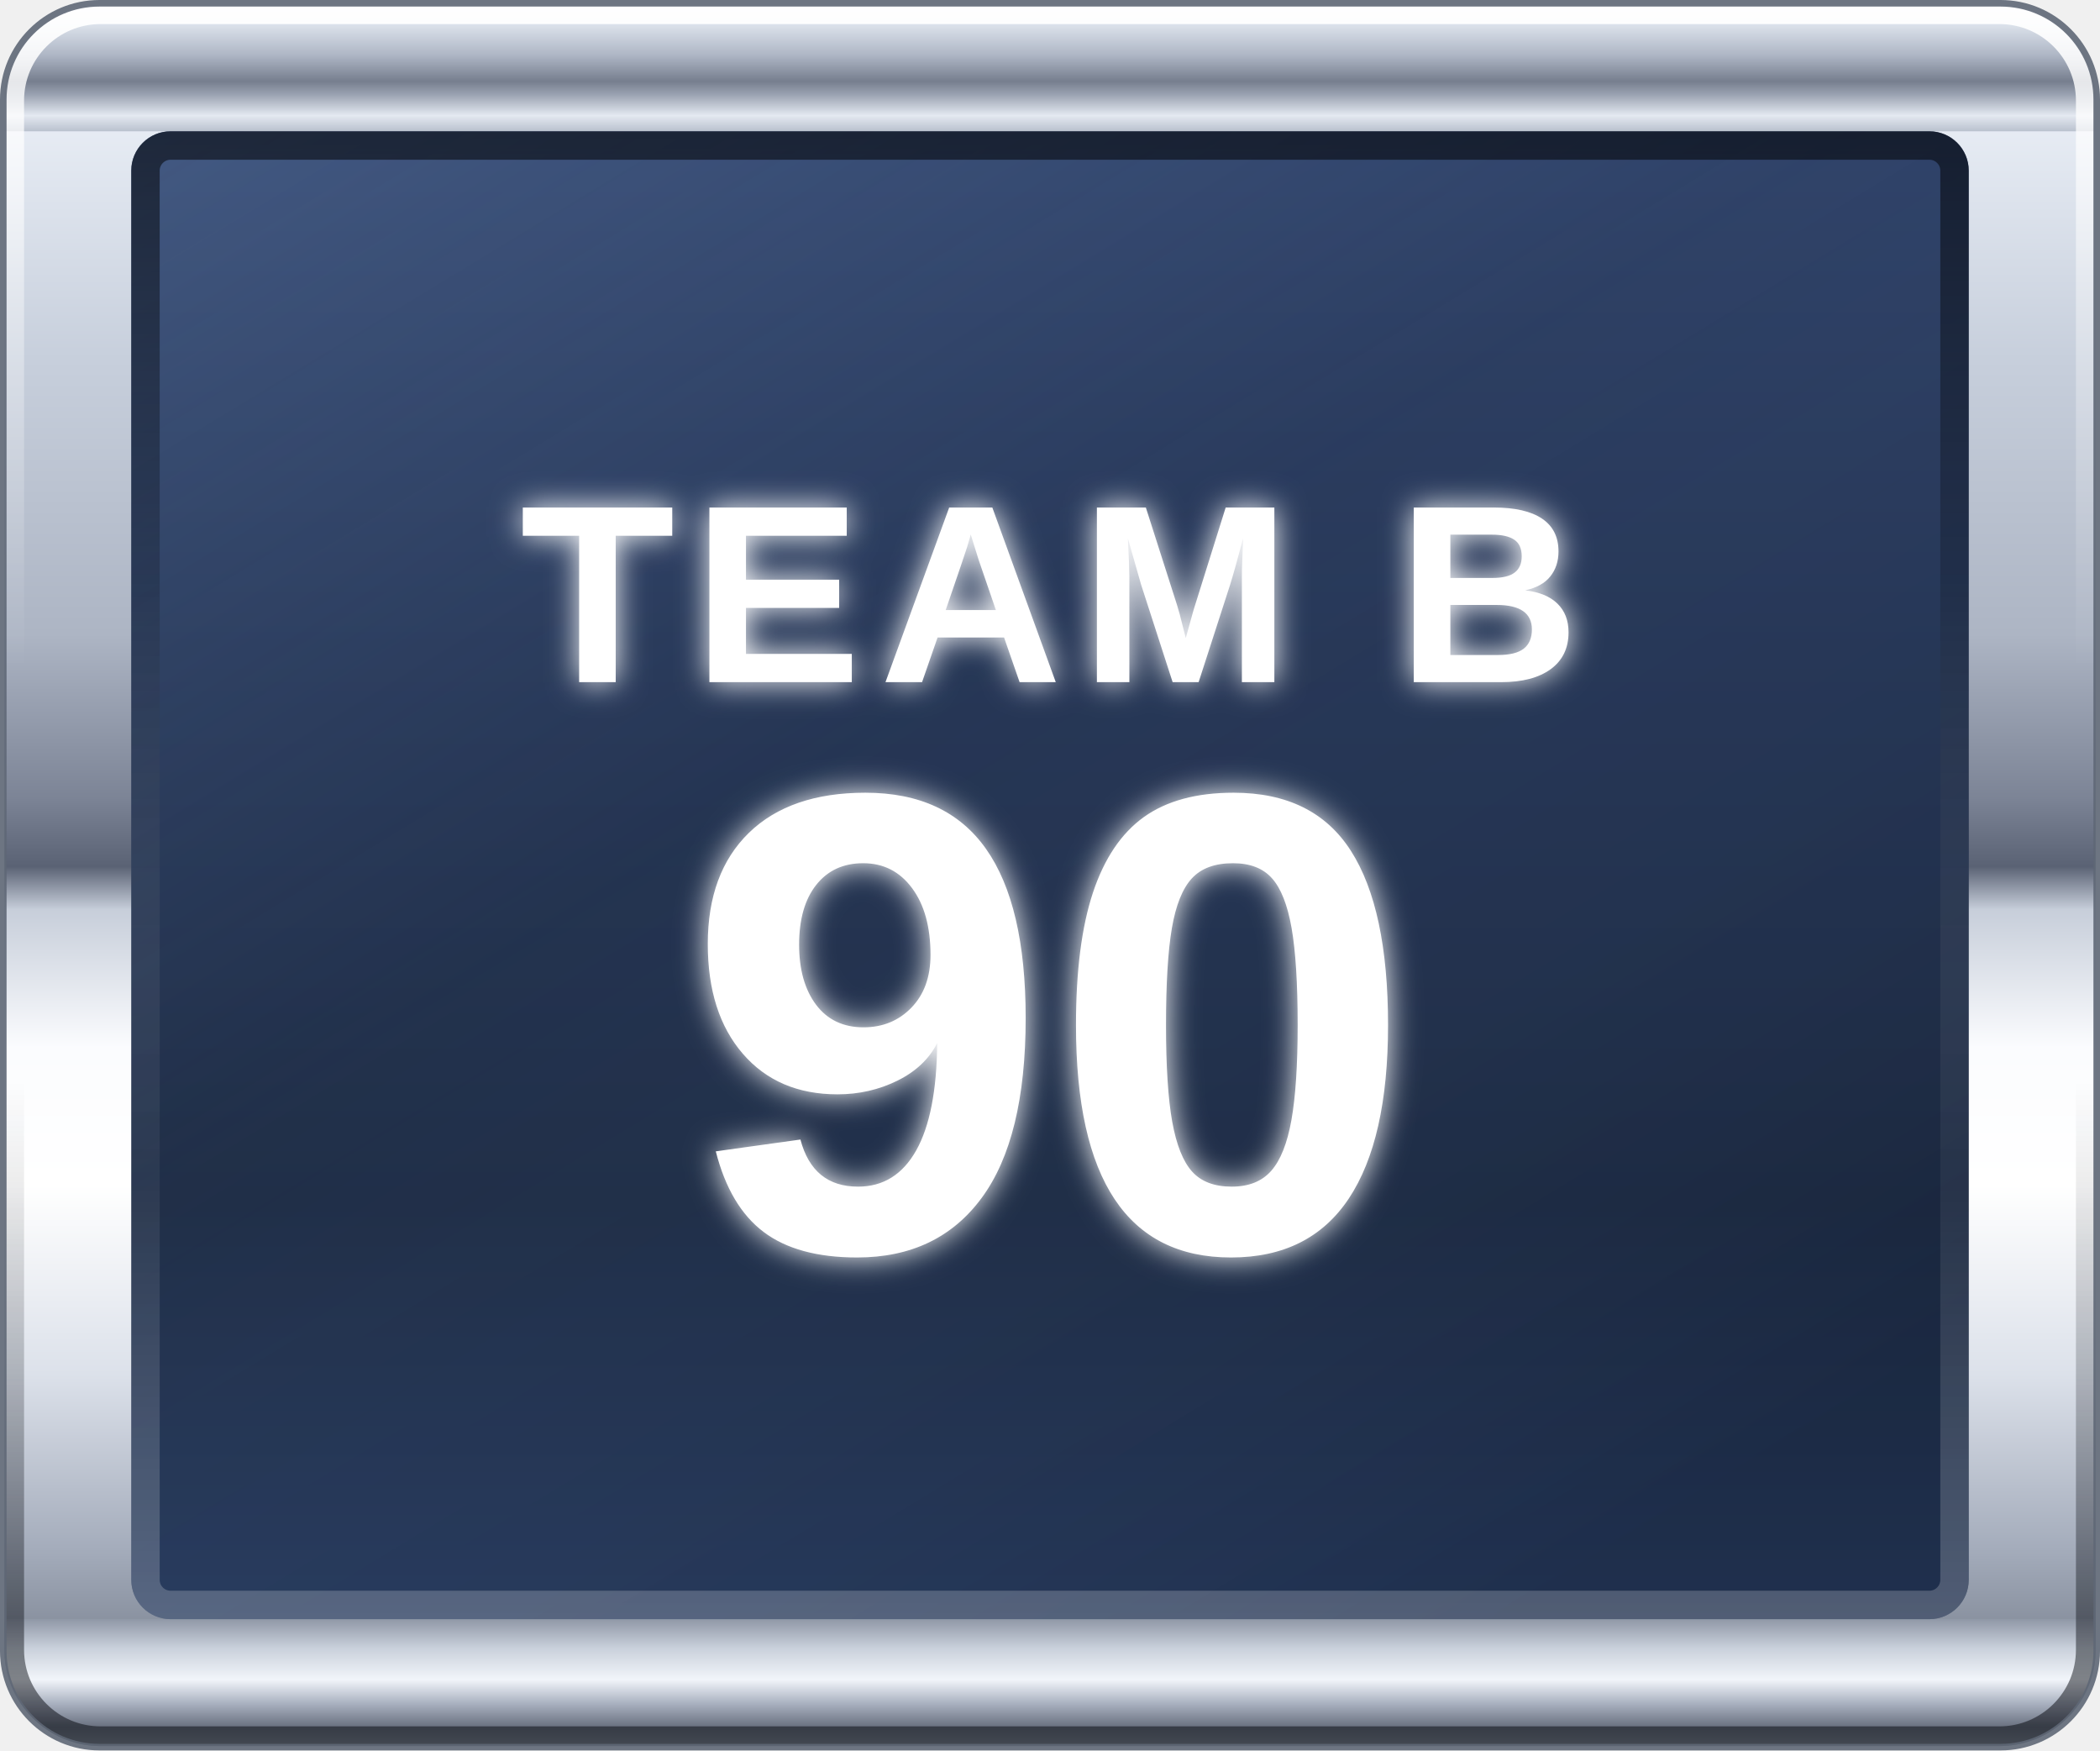
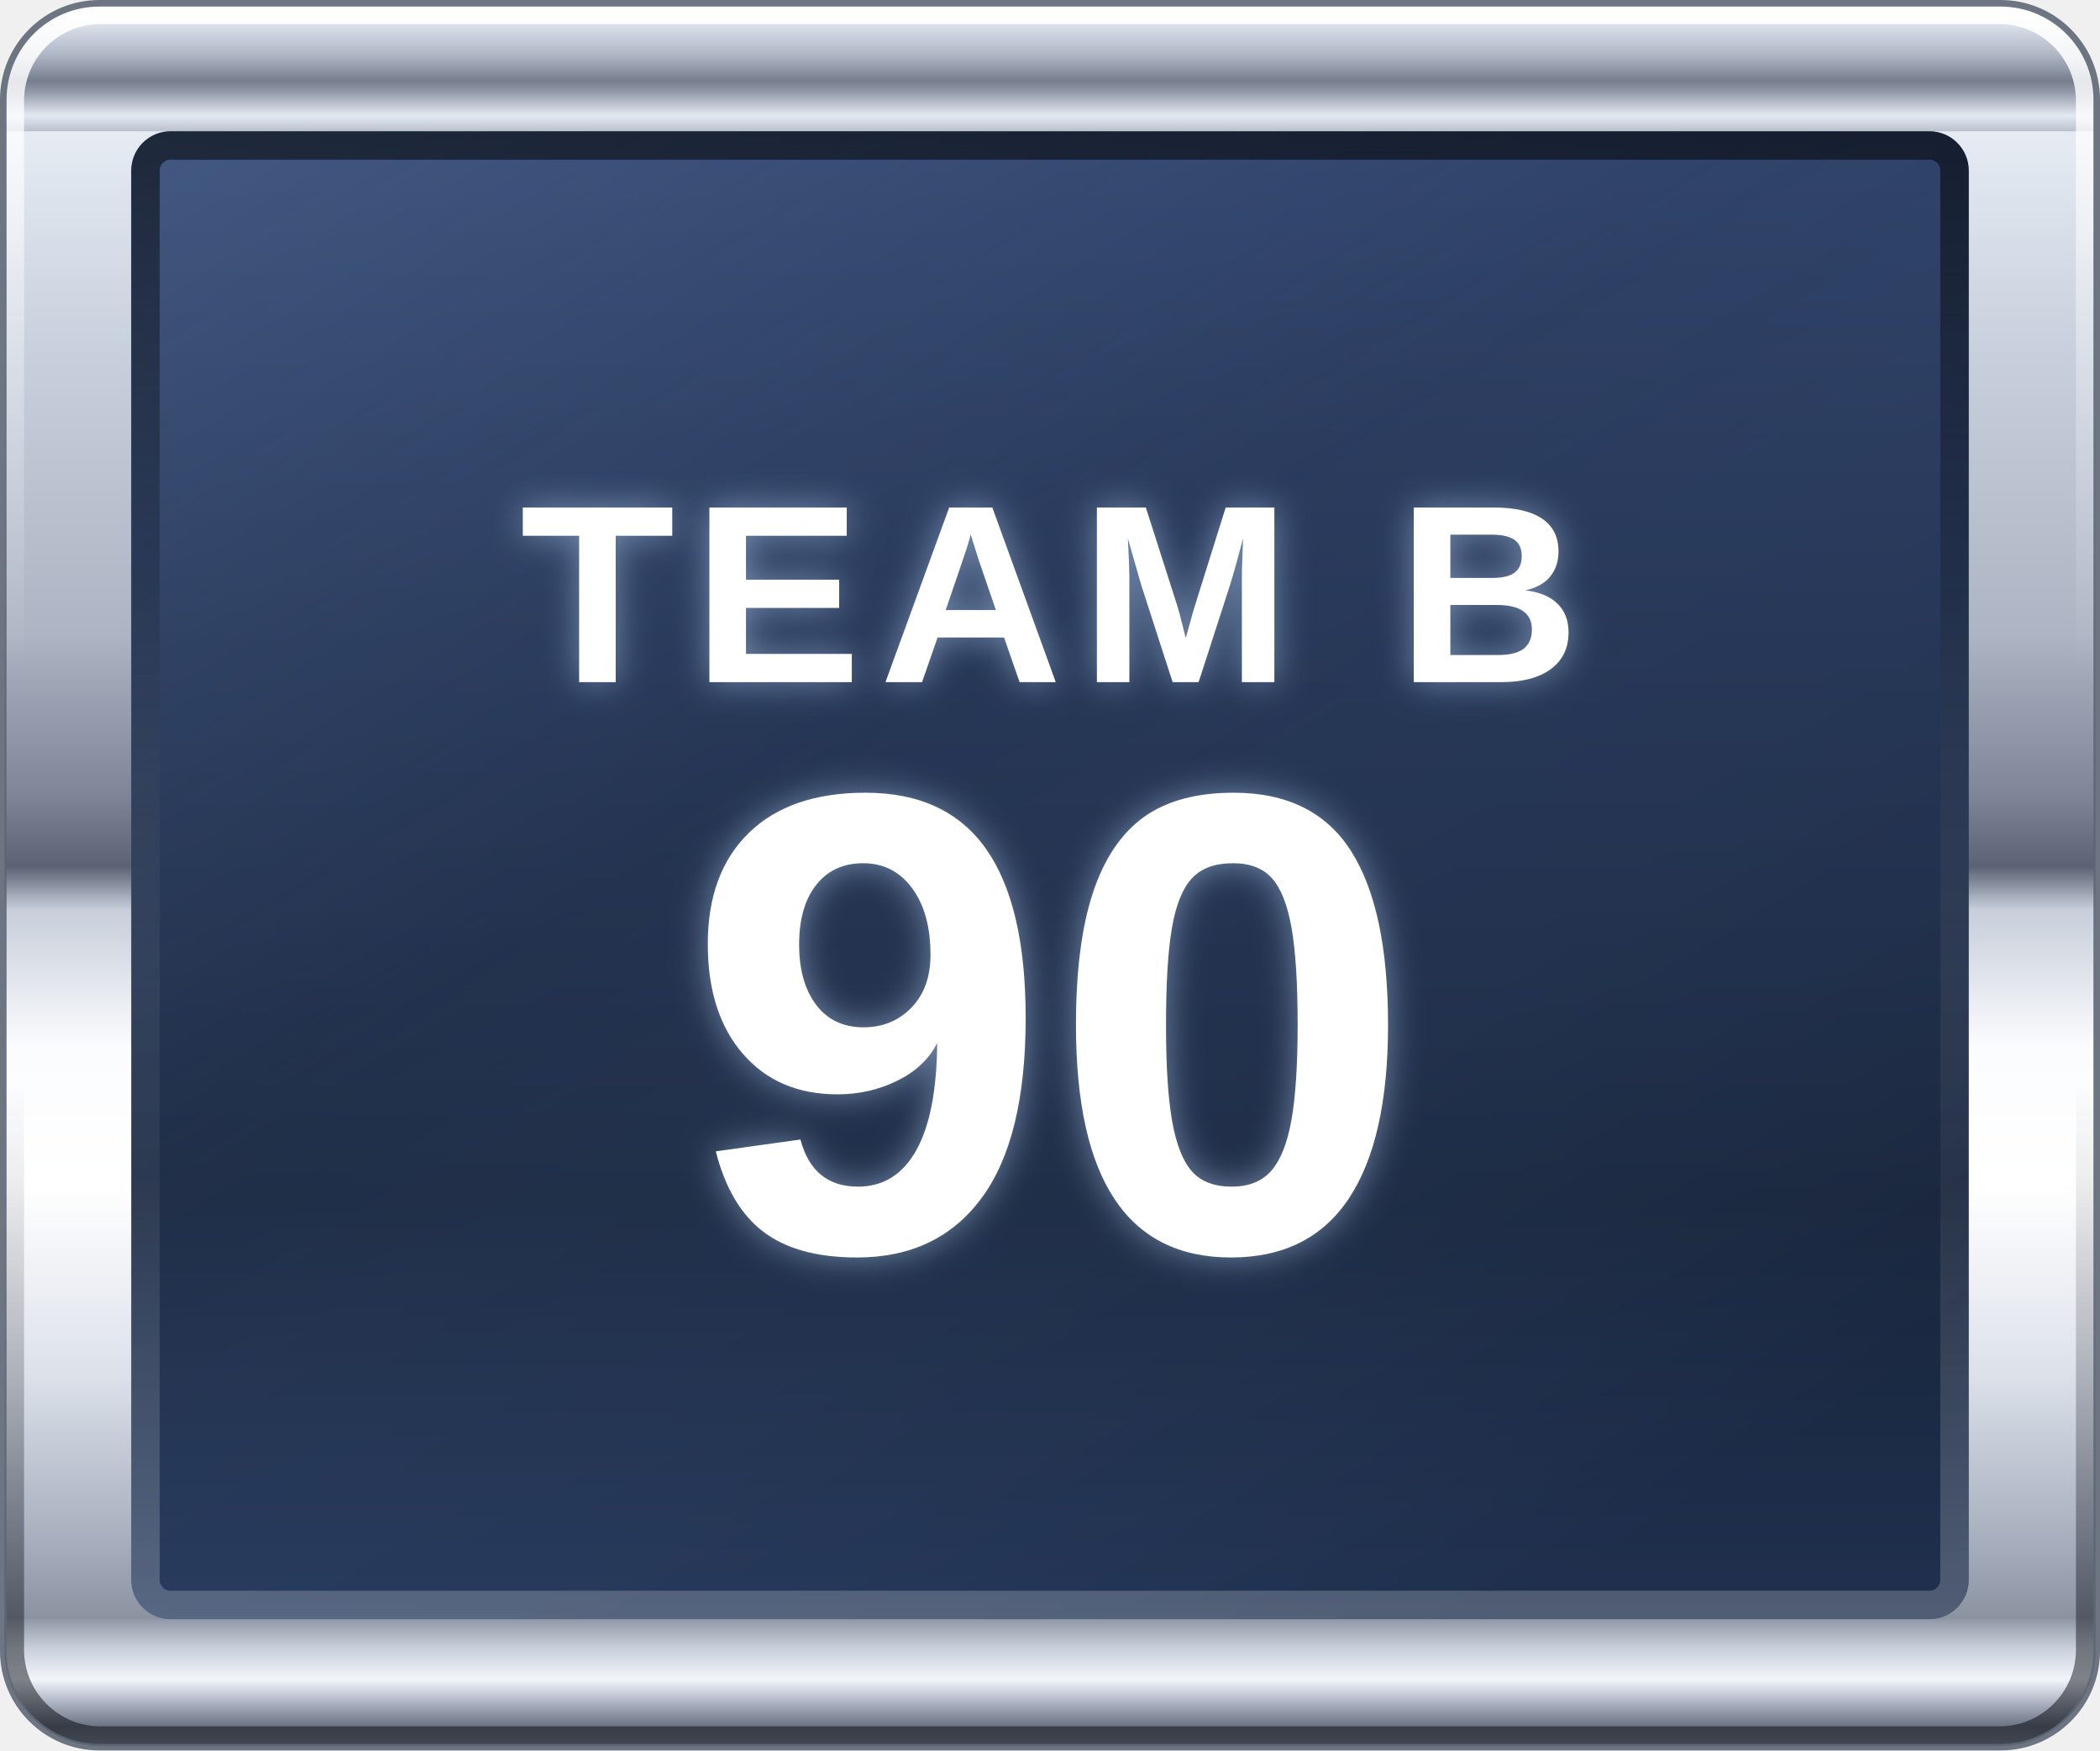
<svg xmlns="http://www.w3.org/2000/svg" viewBox="0 0 480 400" width="480" height="400">
  <defs>
    <linearGradient id="chrome" x1="0" y1="0" x2="0" y2="1">
      <stop offset="0.00" stop-color="#F6F9FD" />
      <stop offset="0.06" stop-color="#E8EDF5" />
      <stop offset="0.20" stop-color="#C7CFDC" />
      <stop offset="0.36" stop-color="#ADB5C4" />
      <stop offset="0.455" stop-color="#7C8496" />
      <stop offset="0.495" stop-color="#5A6274" />
      <stop offset="0.520" stop-color="#C7CEDA" />
      <stop offset="0.60" stop-color="#FBFCFE" />
      <stop offset="0.68" stop-color="#FFFFFF" />
      <stop offset="0.79" stop-color="#DCE1EA" />
      <stop offset="0.89" stop-color="#A5ADBC" />
      <stop offset="0.96" stop-color="#79818F" />
      <stop offset="1.00" stop-color="#AEB6C4" />
    </linearGradient>
    <linearGradient id="bevel" x1="0" y1="0" x2="0" y2="1">
      <stop offset="0.00" stop-color="#FFFFFF" stop-opacity="0.95" />
      <stop offset="0.16" stop-color="#FFFFFF" stop-opacity="0.40" />
      <stop offset="0.38" stop-color="#FFFFFF" stop-opacity="0.00" />
      <stop offset="0.62" stop-color="#0B0E14" stop-opacity="0.00" />
      <stop offset="0.85" stop-color="#0B0E14" stop-opacity="0.30" />
      <stop offset="1.00" stop-color="#0B0E14" stop-opacity="0.55" />
    </linearGradient>
    <linearGradient id="screen" x1="0" y1="0" x2="0" y2="1">
      <stop offset="0.00" stop-color="#2C3E63" />
      <stop offset="0.35" stop-color="#22314F" />
      <stop offset="0.72" stop-color="#1B283F" />
      <stop offset="1.00" stop-color="#243657" />
    </linearGradient>
    <linearGradient id="recess" x1="0" y1="0" x2="0" y2="1">
      <stop offset="0.00" stop-color="#000000" stop-opacity="0.55" />
      <stop offset="0.30" stop-color="#000000" stop-opacity="0.18" />
      <stop offset="0.70" stop-color="#FFFFFF" stop-opacity="0.05" />
      <stop offset="1.00" stop-color="#FFFFFF" stop-opacity="0.22" />
    </linearGradient>
    <linearGradient id="sheen" x1="0" y1="0" x2="0.75" y2="1">
      <stop offset="0.00" stop-color="#9FC6FF" stop-opacity="0.20" />
      <stop offset="0.45" stop-color="#7FA8E8" stop-opacity="0.05" />
      <stop offset="1.00" stop-color="#0A1428" stop-opacity="0.18" />
    </linearGradient>
    <filter id="glow" x="-25%" y="-25%" width="150%" height="150%">
      <feGaussianBlur stdDeviation="9" result="b" />
      <feMerge>
        <feMergeNode in="b" />
        <feMergeNode in="SourceGraphic" />
      </feMerge>
    </filter>
-     <filter id="textglow" x="-30%" y="-30%" width="160%" height="160%">
-       <feGaussianBlur stdDeviation="3.5" result="b" />
+     <filter id="textglow" x="-35%" y="-35%" width="170%" height="180%">
+       <feDropShadow dx="0" dy="7" stdDeviation="5" flood-color="#04070E" flood-opacity="0.72" />
+       <feGaussianBlur in="SourceAlpha" stdDeviation="4" result="b" />
+       <feFlood flood-color="#BEDCFF" flood-opacity="0.5" result="c" />
+       <feComposite in="c" in2="b" operator="in" result="glow" />
      <feMerge>
-         <feMergeNode in="b" />
+         <feMergeNode in="glow" />
        <feMergeNode in="SourceGraphic" />
      </feMerge>
    </filter>
    <linearGradient id="frameTop" gradientUnits="userSpaceOnUse" x1="0" y1="0" x2="0" y2="30">
      <stop offset="0.00" stop-color="#FDFEFF" />
      <stop offset="0.18" stop-color="#DDE3EC" />
      <stop offset="0.42" stop-color="#AEB6C5" />
      <stop offset="0.62" stop-color="#767E8E" />
      <stop offset="0.72" stop-color="#9AA2B1" />
      <stop offset="0.88" stop-color="#E4E9F1" />
      <stop offset="1.00" stop-color="#B9C1CE" />
    </linearGradient>
    <linearGradient id="frameBottom" gradientUnits="userSpaceOnUse" x1="0" y1="370" x2="0" y2="400">
      <stop offset="0.00" stop-color="#9098A7" />
      <stop offset="0.22" stop-color="#C9D0DB" />
      <stop offset="0.46" stop-color="#F2F5FA" />
      <stop offset="0.64" stop-color="#AAB2C1" />
      <stop offset="0.82" stop-color="#6A7180" />
      <stop offset="1.00" stop-color="#8F97A5" />
    </linearGradient>
    <clipPath id="frameClip">
      <rect x="1" y="1" width="478" height="398" rx="22" />
    </clipPath>
    <clipPath id="screenClip">
      <rect x="30" y="30" width="420" height="340" rx="9" />
    </clipPath>
  </defs>
  <g transform="translate(0,0)">
    <rect x="1" y="1" width="478" height="398" rx="22" fill="url(#chrome)" />
    <g clip-path="url(#frameClip)">
      <rect x="0" y="0" width="480" height="30" fill="url(#frameTop)" />
      <rect x="0" y="370" width="480" height="30" fill="url(#frameBottom)" />
      <rect x="1" y="1" width="478" height="398" rx="22" fill="none" stroke="url(#bevel)" stroke-width="9" />
    </g>
    <rect x="0.75" y="0.75" width="478.5" height="398.5" rx="22" fill="none" stroke="#5F6776" stroke-width="1.5" stroke-opacity="0.9" />
    <rect x="30" y="30" width="420" height="340" rx="9" fill="url(#screen)" />
    <g clip-path="url(#screenClip)">
      <rect x="30" y="30" width="420" height="340" fill="url(#sheen)" />
    </g>
    <g clip-path="url(#screenClip)">
      <rect x="30" y="30" width="420" height="340" rx="9" fill="none" stroke="url(#recess)" stroke-width="13" />
    </g>
    <text x="240" y="155.88" text-anchor="middle" font-family="'Arial Narrow','Haettenschweiler','Arial Bold',Arial,Helvetica,sans-serif" font-size="58" font-weight="bold" letter-spacing="4" fill="#FFFFFF" filter="url(#textglow)">TEAM B</text>
    <text x="240" y="285.88" text-anchor="middle" font-family="'Arial Narrow','Haettenschweiler','Arial Bold',Arial,Helvetica,sans-serif" font-size="150" font-weight="bold" fill="#FFFFFF" filter="url(#textglow)">90</text>
  </g>
</svg>
